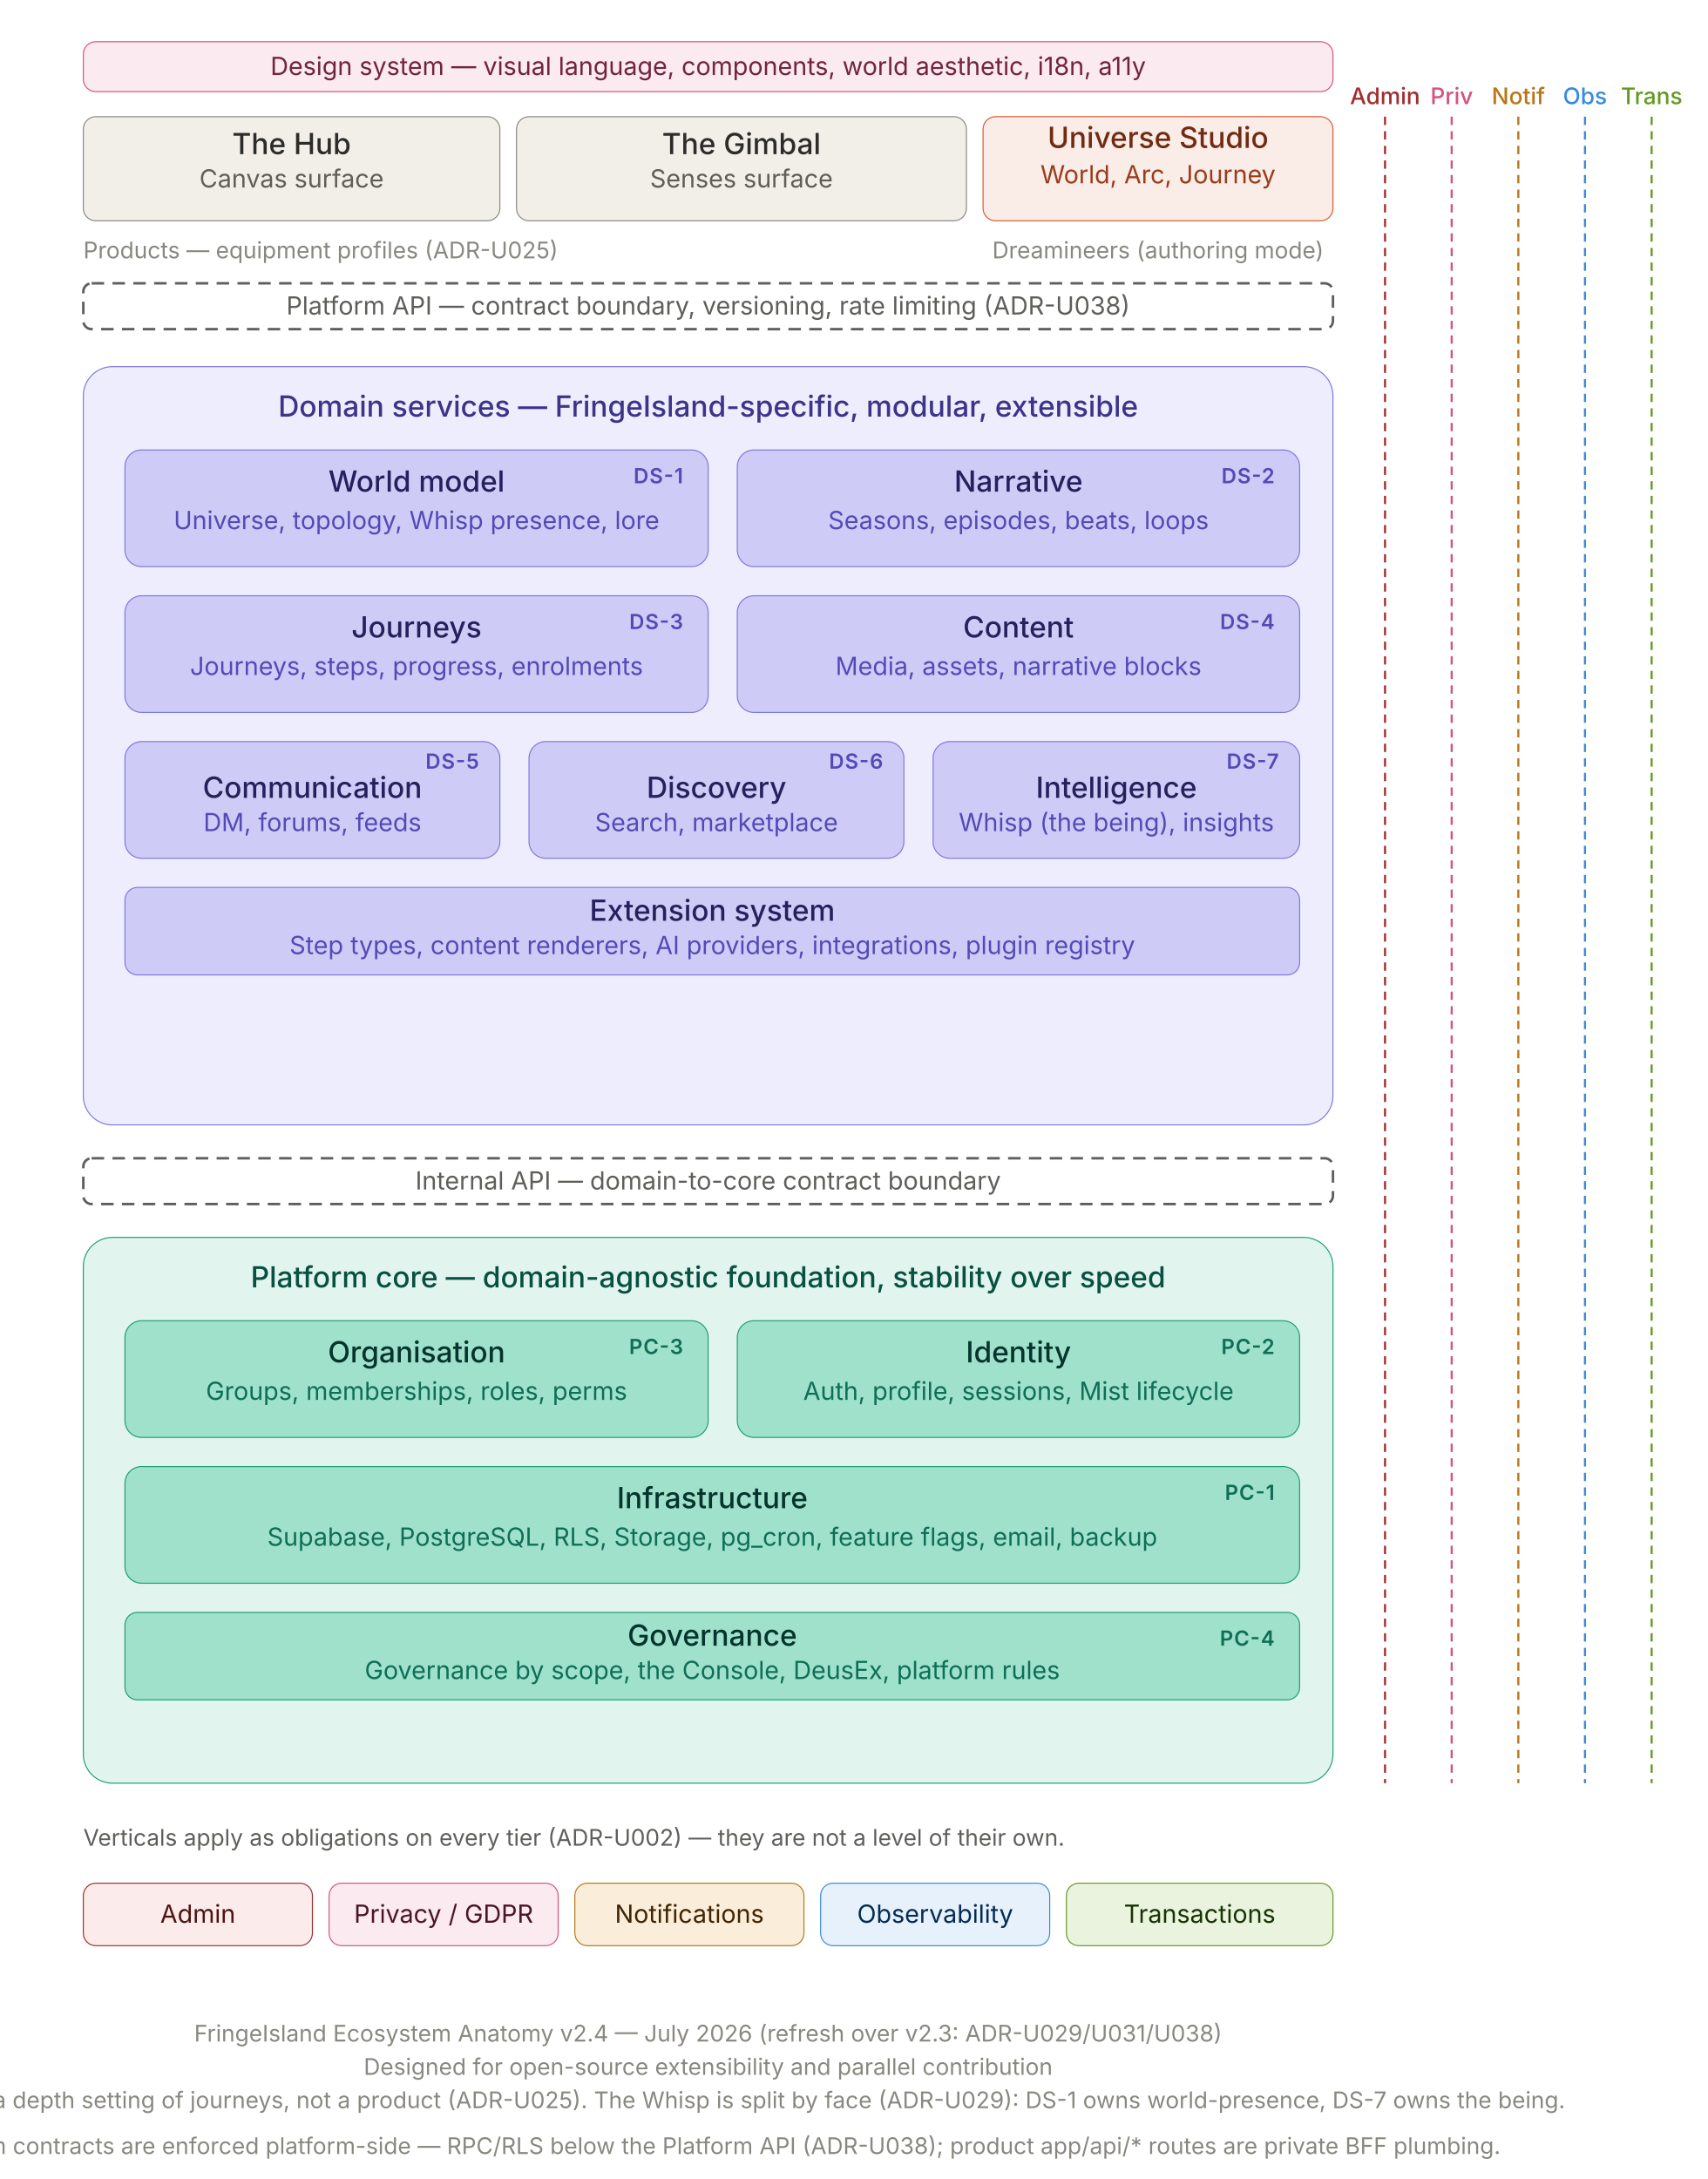
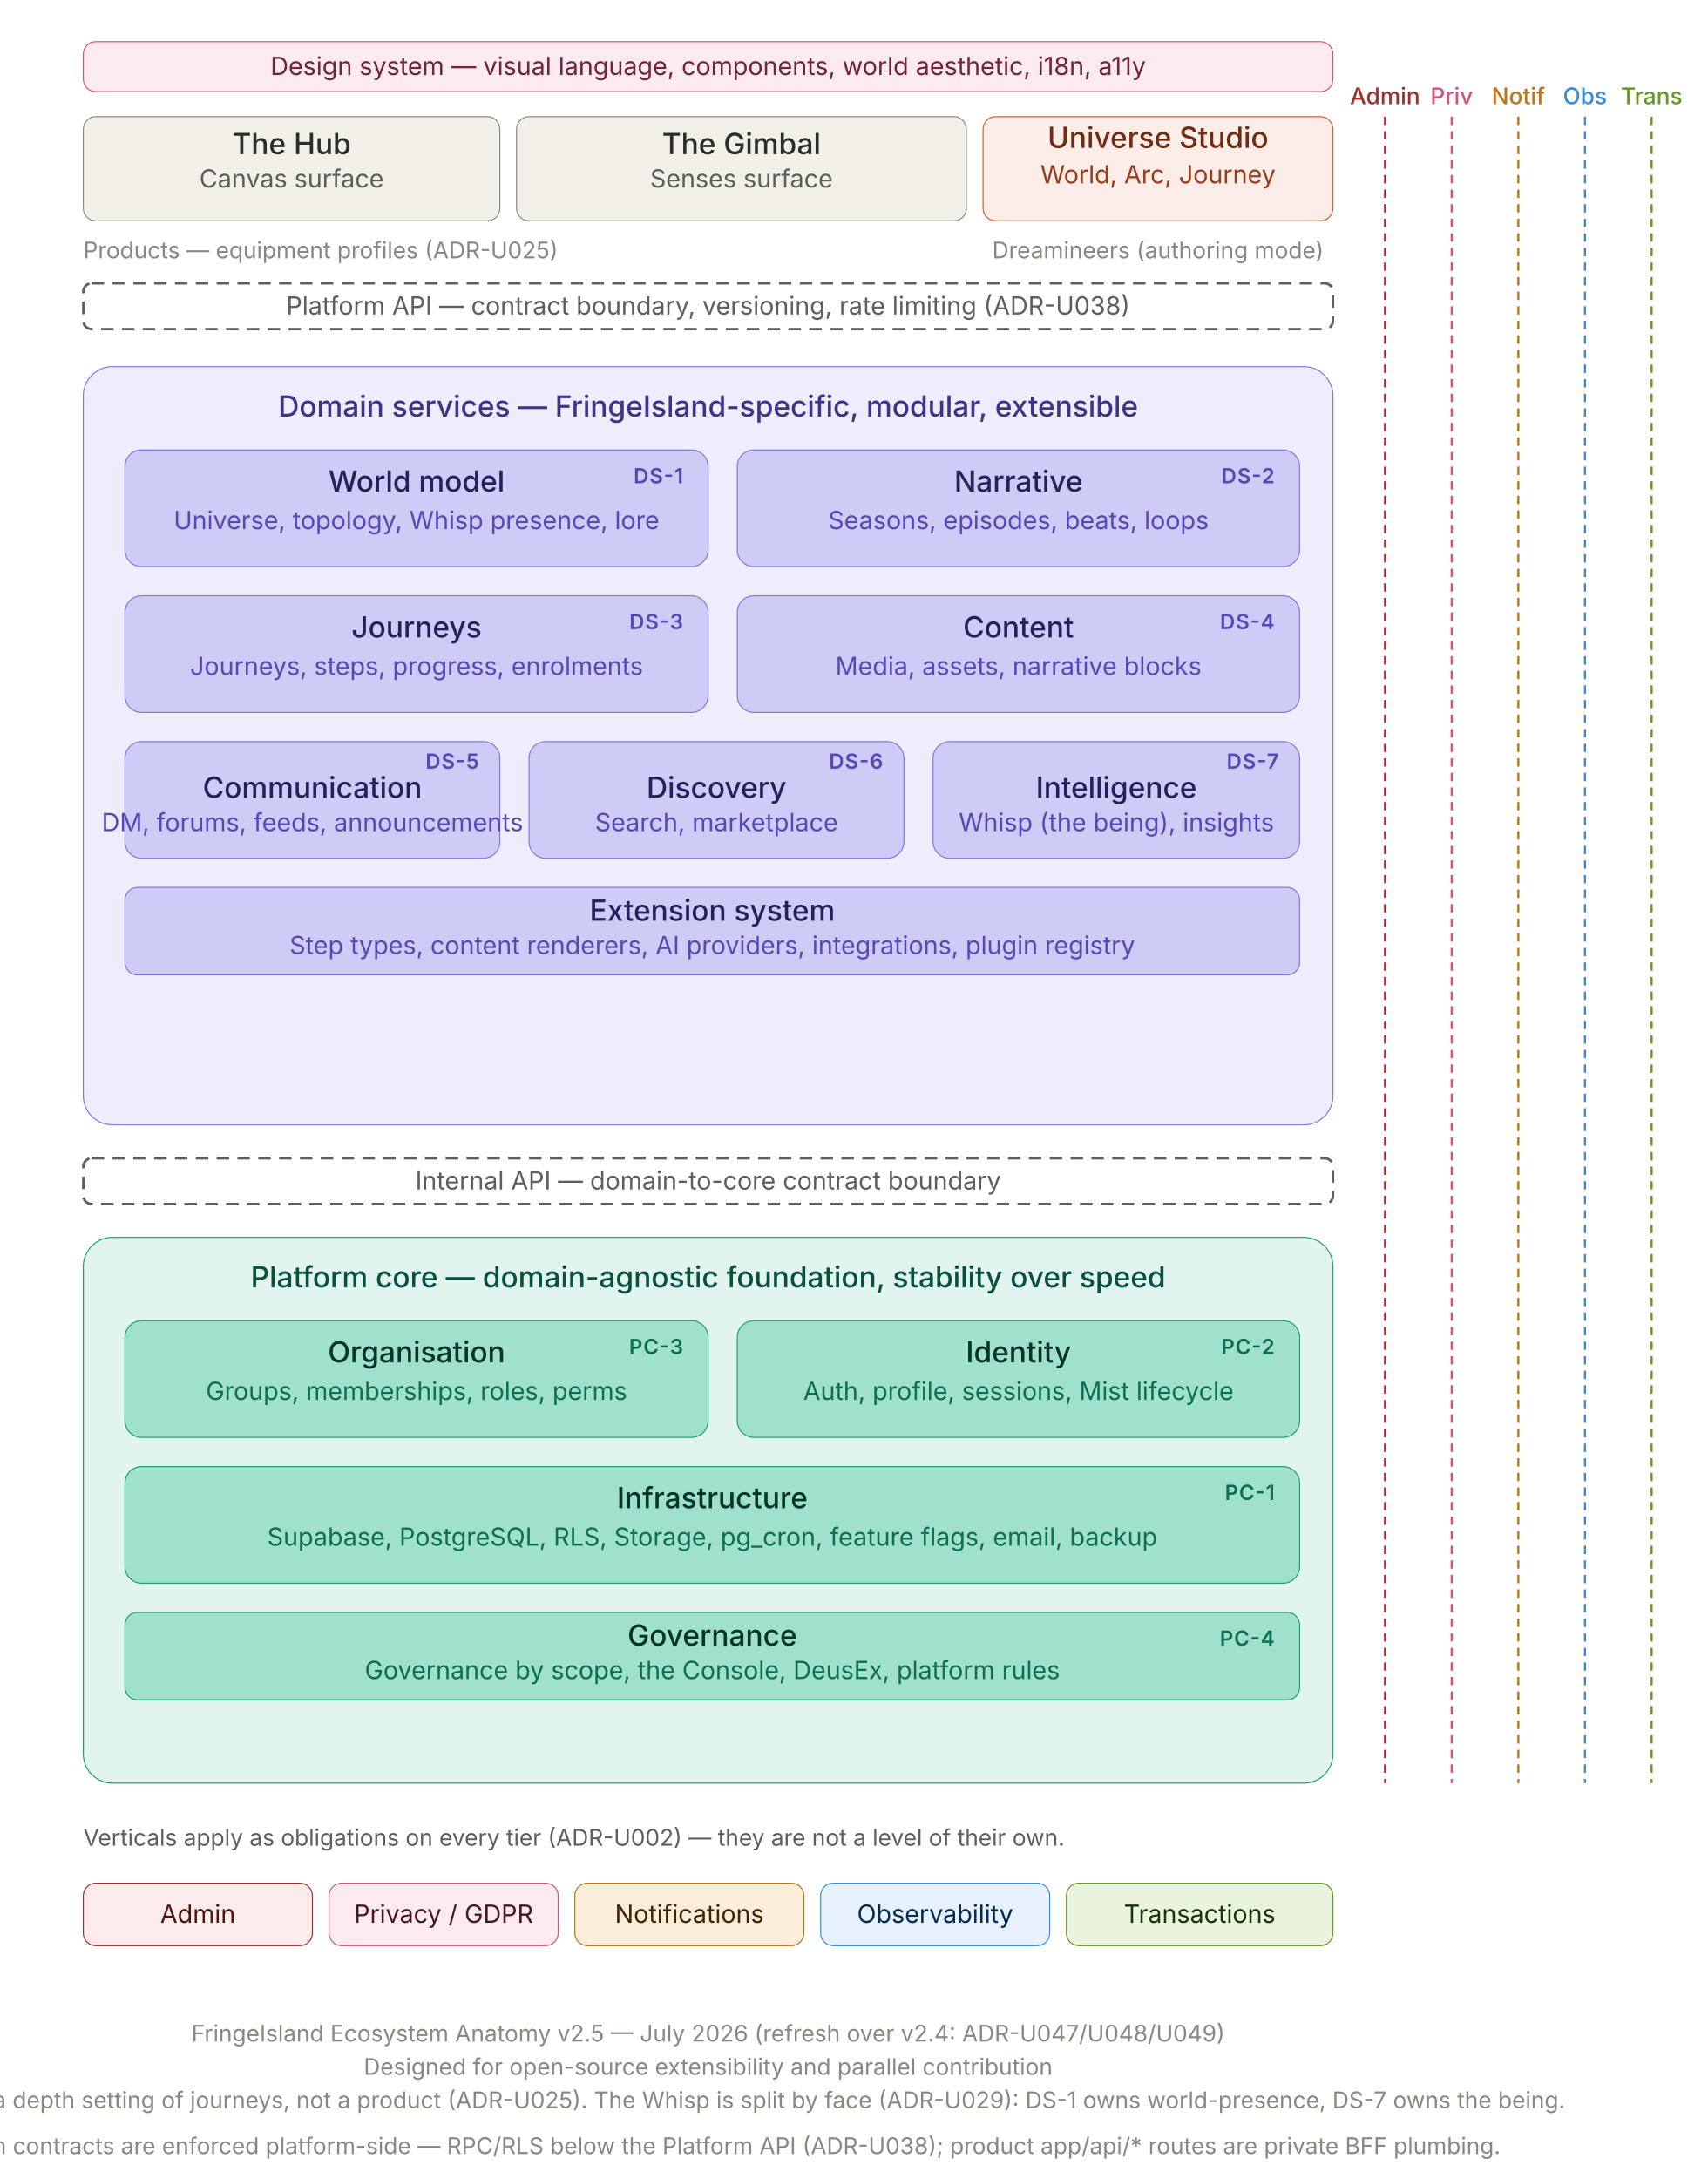
<svg xmlns="http://www.w3.org/2000/svg" viewBox="0 0 820 1046" role="img" font-family="'Inter', 'Anthropic Sans', -apple-system, BlinkMacSystemFont, 'Segoe UI', Helvetica, Arial, sans-serif">
  <style>
  .t  { font-size: 14px; fill: #3d3d3a; font-weight: 400; }
  .ts { font-size: 12px; fill: #5f5e5a; font-weight: 400; }
  .th { font-size: 14px; fill: #3d3d3a; font-weight: 500; }
  .id-tag { font-size: 10px; font-weight: 600; letter-spacing: 0.4px; }

  .band-design rect { fill: #FBEAF0; stroke: #D4537E; }
  .band-design text { fill: #72243E; }

  .box-product rect { fill: #F1EFE8; stroke: #888780; }
  .box-product .th { fill: #2C2C2A; }
  .box-product .ts { fill: #5F5E5A; }

  .box-studio rect { fill: #FAECE7; stroke: #D85A30; }
  .box-studio .th { fill: #712B13; }
  .box-studio .ts { fill: #993C1D; }

  .band-api rect { fill: none; stroke: #5F5E5A; }
  .band-api text { fill: #5F5E5A; }

  .container-ds rect.container { fill: #EEEDFE; stroke: #7F77DD; }
  .container-ds .container-label { fill: #3C3489; }
  .box-ds rect { fill: #CECBF6; stroke: #7F77DD; }
  .box-ds .th { fill: #26215C; }
  .box-ds .ts { fill: #534AB7; }
  .box-ds .id-tag { fill: #534AB7; }

  .container-pc rect.container { fill: #E1F5EE; stroke: #1D9E75; }
  .container-pc .container-label { fill: #085041; }
  .box-pc rect { fill: #9FE1CB; stroke: #1D9E75; }
  .box-pc .th { fill: #04342C; }
  .box-pc .ts { fill: #0F6E56; }
  .box-pc .id-tag { fill: #0F6E56; }

  .vert-label { font-size: 11px; font-weight: 500; }
  .vert-thread { stroke-width: 1; stroke-dasharray: 4 3; fill: none; }
  .vert-thread-admin { stroke: #A32D2D; }
  .vert-thread-priv  { stroke: #D4537E; }
  .vert-thread-notif { stroke: #BA7517; }
  .vert-thread-obs   { stroke: #378ADD; }
  .vert-thread-trans { stroke: #639922; }
  .vert-label-admin { fill: #A32D2D; }
  .vert-label-priv  { fill: #D4537E; }
  .vert-label-notif { fill: #BA7517; }
  .vert-label-obs   { fill: #378ADD; }
  .vert-label-trans { fill: #639922; }
  .vert-footer { fill: #5F5E5A; font-size: 11px; }

  .chip-admin rect { fill: #FCEBEB; stroke: #A32D2D; }
  .chip-admin text { fill: #501313; }
  .chip-priv  rect { fill: #FBEAF0; stroke: #D4537E; }
  .chip-priv  text { fill: #4B1528; }
  .chip-notif rect { fill: #FAEEDA; stroke: #BA7517; }
  .chip-notif text { fill: #412402; }
  .chip-obs   rect { fill: #E6F1FB; stroke: #378ADD; }
  .chip-obs   text { fill: #042C53; }
  .chip-trans rect { fill: #EAF3DE; stroke: #639922; }
  .chip-trans text { fill: #173404; }

  .caption { font-size: 11px; fill: #888780; }

  @media (prefers-color-scheme: dark) {
    .t  { fill: #c2c0b6; }
    .ts { fill: #9c9a92; }
    .th { fill: #c2c0b6; }

    .band-design rect { fill: #4B1528; stroke: #E88AAF; }
    .band-design text { fill: #F4C5D7; }

    .box-product rect { fill: #3F3E3B; stroke: #B5B3AA; }
    .box-product .th { fill: #E6E4DC; }
    .box-product .ts { fill: #C2C0B6; }

    .box-studio rect { fill: #712B13; stroke: #F4A98C; }
    .box-studio .th { fill: #FBE3D6; }
    .box-studio .ts { fill: #F4C5AE; }

    .band-api rect { stroke: #9c9a92; }
    .band-api text { fill: #c2c0b6; }

    .container-ds rect.container { fill: #3C3489; stroke: #AFA9EC; }
    .container-ds .container-label { fill: #EEEDFE; }
    .box-ds rect { fill: #534AB7; stroke: #AFA9EC; }
    .box-ds .th { fill: #EEEDFE; }
    .box-ds .ts { fill: #CECBF6; }
    .box-ds .id-tag { fill: #CECBF6; }

    .container-pc rect.container { fill: #085041; stroke: #5DCAA5; }
    .container-pc .container-label { fill: #E1F5EE; }
    .box-pc rect { fill: #0F6E56; stroke: #5DCAA5; }
    .box-pc .th { fill: #E1F5EE; }
    .box-pc .ts { fill: #9FE1CB; }
    .box-pc .id-tag { fill: #9FE1CB; }

    .vert-thread-admin { stroke: #E89898; }
    .vert-thread-priv  { stroke: #E88AAF; }
    .vert-thread-notif { stroke: #E8B263; }
    .vert-thread-obs   { stroke: #72AFE4; }
    .vert-thread-trans { stroke: #A8CE7E; }
    .vert-label-admin { fill: #E89898; }
    .vert-label-priv  { fill: #E88AAF; }
    .vert-label-notif { fill: #E8B263; }
    .vert-label-obs   { fill: #72AFE4; }
    .vert-label-trans { fill: #A8CE7E; }
    .vert-footer { fill: #c2c0b6; }

    .chip-admin rect { fill: #501313; stroke: #E89898; }
    .chip-admin text { fill: #FCEBEB; }
    .chip-priv  rect { fill: #4B1528; stroke: #E88AAF; }
    .chip-priv  text { fill: #FBEAF0; }
    .chip-notif rect { fill: #412402; stroke: #E8B263; }
    .chip-notif text { fill: #FAEEDA; }
    .chip-obs   rect { fill: #042C53; stroke: #72AFE4; }
    .chip-obs   text { fill: #E6F1FB; }
    .chip-trans rect { fill: #173404; stroke: #A8CE7E; }
    .chip-trans text { fill: #EAF3DE; }

    .caption { fill: #9c9a92; }
  }
</style>
  <defs>
    <marker id="arrow" viewBox="0 0 10 10" refX="8" refY="5" markerWidth="6" markerHeight="6" orient="auto-start-reverse">
      <path d="M2 1L8 5L2 9" fill="none" stroke="#888" stroke-width="1.5" stroke-linecap="round" stroke-linejoin="round" />
    </marker>
  </defs>
  <g class="band-design">
    <rect x="40" y="20" width="600" height="24" rx="6" stroke-width="0.5" />
    <text x="340" y="36" text-anchor="middle" class="ts">Design system — visual language, components, world aesthetic, i18n, a11y</text>
  </g>
  <g class="box-product">
    <rect x="40" y="56" width="200" height="50" rx="6" stroke-width="0.5" />
    <text x="140" y="74" text-anchor="middle" class="th">The Hub</text>
    <text x="140" y="90" text-anchor="middle" class="ts">Canvas surface</text>
  </g>
  <g class="box-product">
    <rect x="248" y="56" width="216" height="50" rx="6" stroke-width="0.5" />
    <text x="356" y="74" text-anchor="middle" class="th">The Gimbal</text>
    <text x="356" y="90" text-anchor="middle" class="ts">Senses surface</text>
  </g>
  <g class="box-studio">
    <rect x="472" y="56" width="168" height="50" rx="6" stroke-width="0.5" />
    <text x="556" y="71" text-anchor="middle" class="th">Universe Studio</text>
    <text x="556" y="88" text-anchor="middle" class="ts">World, Arc, Journey</text>
  </g>
  <text x="40" y="124" class="caption">Products — equipment profiles (ADR-U025)</text>
  <text x="556" y="124" text-anchor="middle" class="caption">Dreamineers (authoring mode)</text>
  <g class="band-api">
    <rect x="40" y="136" width="600" height="22" rx="4" stroke-width="1.2" stroke-dasharray="6 4" />
    <text x="340" y="151" text-anchor="middle" class="ts">Platform API — contract boundary, versioning, rate limiting (ADR-U038)</text>
  </g>
  <g class="container-ds">
    <rect class="container" x="40" y="176" width="600" height="364" rx="14" stroke-width="0.5" />
    <text class="container-label th" x="340" y="200" text-anchor="middle">Domain services — FringeIsland-specific, modular, extensible</text>
  </g>
  <g class="box-ds">
    <rect x="60" y="216" width="280" height="56" rx="8" stroke-width="0.5" />
    <text x="328" y="232" text-anchor="end" class="id-tag">DS-1</text>
    <text x="200" y="236" text-anchor="middle" class="th">World model</text>
    <text x="200" y="254" text-anchor="middle" class="ts">Universe, topology, Whisp presence, lore</text>
  </g>
  <g class="box-ds">
    <rect x="354" y="216" width="270" height="56" rx="8" stroke-width="0.5" />
    <text x="612" y="232" text-anchor="end" class="id-tag">DS-2</text>
    <text x="489" y="236" text-anchor="middle" class="th">Narrative</text>
    <text x="489" y="254" text-anchor="middle" class="ts">Seasons, episodes, beats, loops</text>
  </g>
  <g class="box-ds">
    <rect x="60" y="286" width="280" height="56" rx="8" stroke-width="0.5" />
    <text x="328" y="302" text-anchor="end" class="id-tag">DS-3</text>
    <text x="200" y="306" text-anchor="middle" class="th">Journeys</text>
    <text x="200" y="324" text-anchor="middle" class="ts">Journeys, steps, progress, enrolments</text>
  </g>
  <g class="box-ds">
    <rect x="354" y="286" width="270" height="56" rx="8" stroke-width="0.5" />
    <text x="612" y="302" text-anchor="end" class="id-tag">DS-4</text>
    <text x="489" y="306" text-anchor="middle" class="th">Content</text>
    <text x="489" y="324" text-anchor="middle" class="ts">Media, assets, narrative blocks</text>
  </g>
  <g class="box-ds">
    <rect x="60" y="356" width="180" height="56" rx="8" stroke-width="0.5" />
    <text x="230" y="369" text-anchor="end" class="id-tag">DS-5</text>
    <text x="150" y="383" text-anchor="middle" class="th">Communication</text>
-     <text x="150" y="399" text-anchor="middle" class="ts">DM, forums, feeds</text>
+     <text x="150" y="399" text-anchor="middle" class="ts">DM, forums, feeds, announcements</text>
  </g>
  <g class="box-ds">
    <rect x="254" y="356" width="180" height="56" rx="8" stroke-width="0.5" />
    <text x="424" y="369" text-anchor="end" class="id-tag">DS-6</text>
    <text x="344" y="383" text-anchor="middle" class="th">Discovery</text>
    <text x="344" y="399" text-anchor="middle" class="ts">Search, marketplace</text>
  </g>
  <g class="box-ds">
    <rect x="448" y="356" width="176" height="56" rx="8" stroke-width="0.5" />
    <text x="614" y="369" text-anchor="end" class="id-tag">DS-7</text>
    <text x="536" y="383" text-anchor="middle" class="th">Intelligence</text>
    <text x="536" y="399" text-anchor="middle" class="ts">Whisp (the being), insights</text>
  </g>
  <g class="box-ds">
    <rect x="60" y="426" width="564" height="42" rx="6" stroke-width="0.5" />
    <text x="342" y="442" text-anchor="middle" class="th">Extension system</text>
    <text x="342" y="458" text-anchor="middle" class="ts">Step types, content renderers, AI providers, integrations, plugin registry</text>
  </g>
  <g class="band-api">
    <rect x="40" y="556" width="600" height="22" rx="4" stroke-width="1.2" stroke-dasharray="6 4" />
    <text x="340" y="571" text-anchor="middle" class="ts">Internal API — domain-to-core contract boundary</text>
  </g>
  <g class="container-pc">
    <rect class="container" x="40" y="594" width="600" height="262" rx="14" stroke-width="0.5" />
    <text class="container-label th" x="340" y="618" text-anchor="middle">Platform core — domain-agnostic foundation, stability over speed</text>
  </g>
  <g class="box-pc">
    <rect x="60" y="634" width="280" height="56" rx="8" stroke-width="0.5" />
    <text x="328" y="650" text-anchor="end" class="id-tag">PC-3</text>
    <text x="200" y="654" text-anchor="middle" class="th">Organisation</text>
    <text x="200" y="672" text-anchor="middle" class="ts">Groups, memberships, roles, perms</text>
  </g>
  <g class="box-pc">
    <rect x="354" y="634" width="270" height="56" rx="8" stroke-width="0.5" />
    <text x="612" y="650" text-anchor="end" class="id-tag">PC-2</text>
    <text x="489" y="654" text-anchor="middle" class="th">Identity</text>
    <text x="489" y="672" text-anchor="middle" class="ts">Auth, profile, sessions, Mist lifecycle</text>
  </g>
  <g class="box-pc">
    <rect x="60" y="704" width="564" height="56" rx="8" stroke-width="0.5" />
    <text x="612" y="720" text-anchor="end" class="id-tag">PC-1</text>
    <text x="342" y="724" text-anchor="middle" class="th">Infrastructure</text>
    <text x="342" y="742" text-anchor="middle" class="ts">Supabase, PostgreSQL, RLS, Storage, pg_cron, feature flags, email, backup</text>
  </g>
  <g class="box-pc">
    <rect x="60" y="774" width="564" height="42" rx="6" stroke-width="0.5" />
    <text x="612" y="790" text-anchor="end" class="id-tag">PC-4</text>
    <text x="342" y="790" text-anchor="middle" class="th">Governance</text>
    <text x="342" y="806" text-anchor="middle" class="ts">Governance by scope, the Console, DeusEx, platform rules</text>
  </g>
  <text class="vert-footer" x="40" y="886">Verticals apply as obligations on every tier (ADR-U002) — they are not a level of their own.</text>
  <g class="chip-admin">
    <rect x="40" y="904" width="110" height="30" rx="6" stroke-width="0.5" />
    <text x="95" y="923" text-anchor="middle" class="ts">Admin</text>
  </g>
  <g class="chip-priv">
    <rect x="158" y="904" width="110" height="30" rx="6" stroke-width="0.5" />
    <text x="213" y="923" text-anchor="middle" class="ts">Privacy / GDPR</text>
  </g>
  <g class="chip-notif">
    <rect x="276" y="904" width="110" height="30" rx="6" stroke-width="0.5" />
    <text x="331" y="923" text-anchor="middle" class="ts">Notifications</text>
  </g>
  <g class="chip-obs">
    <rect x="394" y="904" width="110" height="30" rx="6" stroke-width="0.5" />
    <text x="449" y="923" text-anchor="middle" class="ts">Observability</text>
  </g>
  <g class="chip-trans">
    <rect x="512" y="904" width="128" height="30" rx="6" stroke-width="0.5" />
    <text x="576" y="923" text-anchor="middle" class="ts">Transactions</text>
  </g>
-   <text x="340" y="980" text-anchor="middle" class="caption">FringeIsland Ecosystem Anatomy v2.4 — July 2026 (refresh over v2.3: ADR-U029/U031/U038)</text>
+   <text x="340" y="980" text-anchor="middle" class="caption">FringeIsland Ecosystem Anatomy v2.5 — July 2026 (refresh over v2.4: ADR-U047/U048/U049)</text>
  <text x="340" y="996" text-anchor="middle" class="caption">Designed for open-source extensibility and parallel contribution</text>
  <text x="340" y="1012" text-anchor="middle" class="caption">The Game is a depth setting of journeys, not a product (ADR-U025). The Whisp is split by face (ADR-U029): DS-1 owns world-presence, DS-7 owns the being.</text>
  <text class="vert-label vert-label-admin" x="665" y="50" text-anchor="middle">Admin</text>
  <text class="vert-label vert-label-priv" x="697" y="50" text-anchor="middle">Priv</text>
  <text class="vert-label vert-label-notif" x="729" y="50" text-anchor="middle">Notif</text>
  <text class="vert-label vert-label-obs" x="761" y="50" text-anchor="middle">Obs</text>
  <text class="vert-label vert-label-trans" x="793" y="50" text-anchor="middle">Trans</text>
  <line class="vert-thread vert-thread-admin" x1="665" y1="56" x2="665" y2="856" />
  <line class="vert-thread vert-thread-priv" x1="697" y1="56" x2="697" y2="856" />
  <line class="vert-thread vert-thread-notif" x1="729" y1="56" x2="729" y2="856" />
  <line class="vert-thread vert-thread-obs" x1="761" y1="56" x2="761" y2="856" />
  <line class="vert-thread vert-thread-trans" x1="793" y1="56" x2="793" y2="856" />
  <text x="340" y="1034" text-anchor="middle" class="caption">Platform contracts are enforced platform-side — RPC/RLS below the Platform API (ADR-U038); product app/api/* routes are private BFF plumbing.</text>
</svg>
